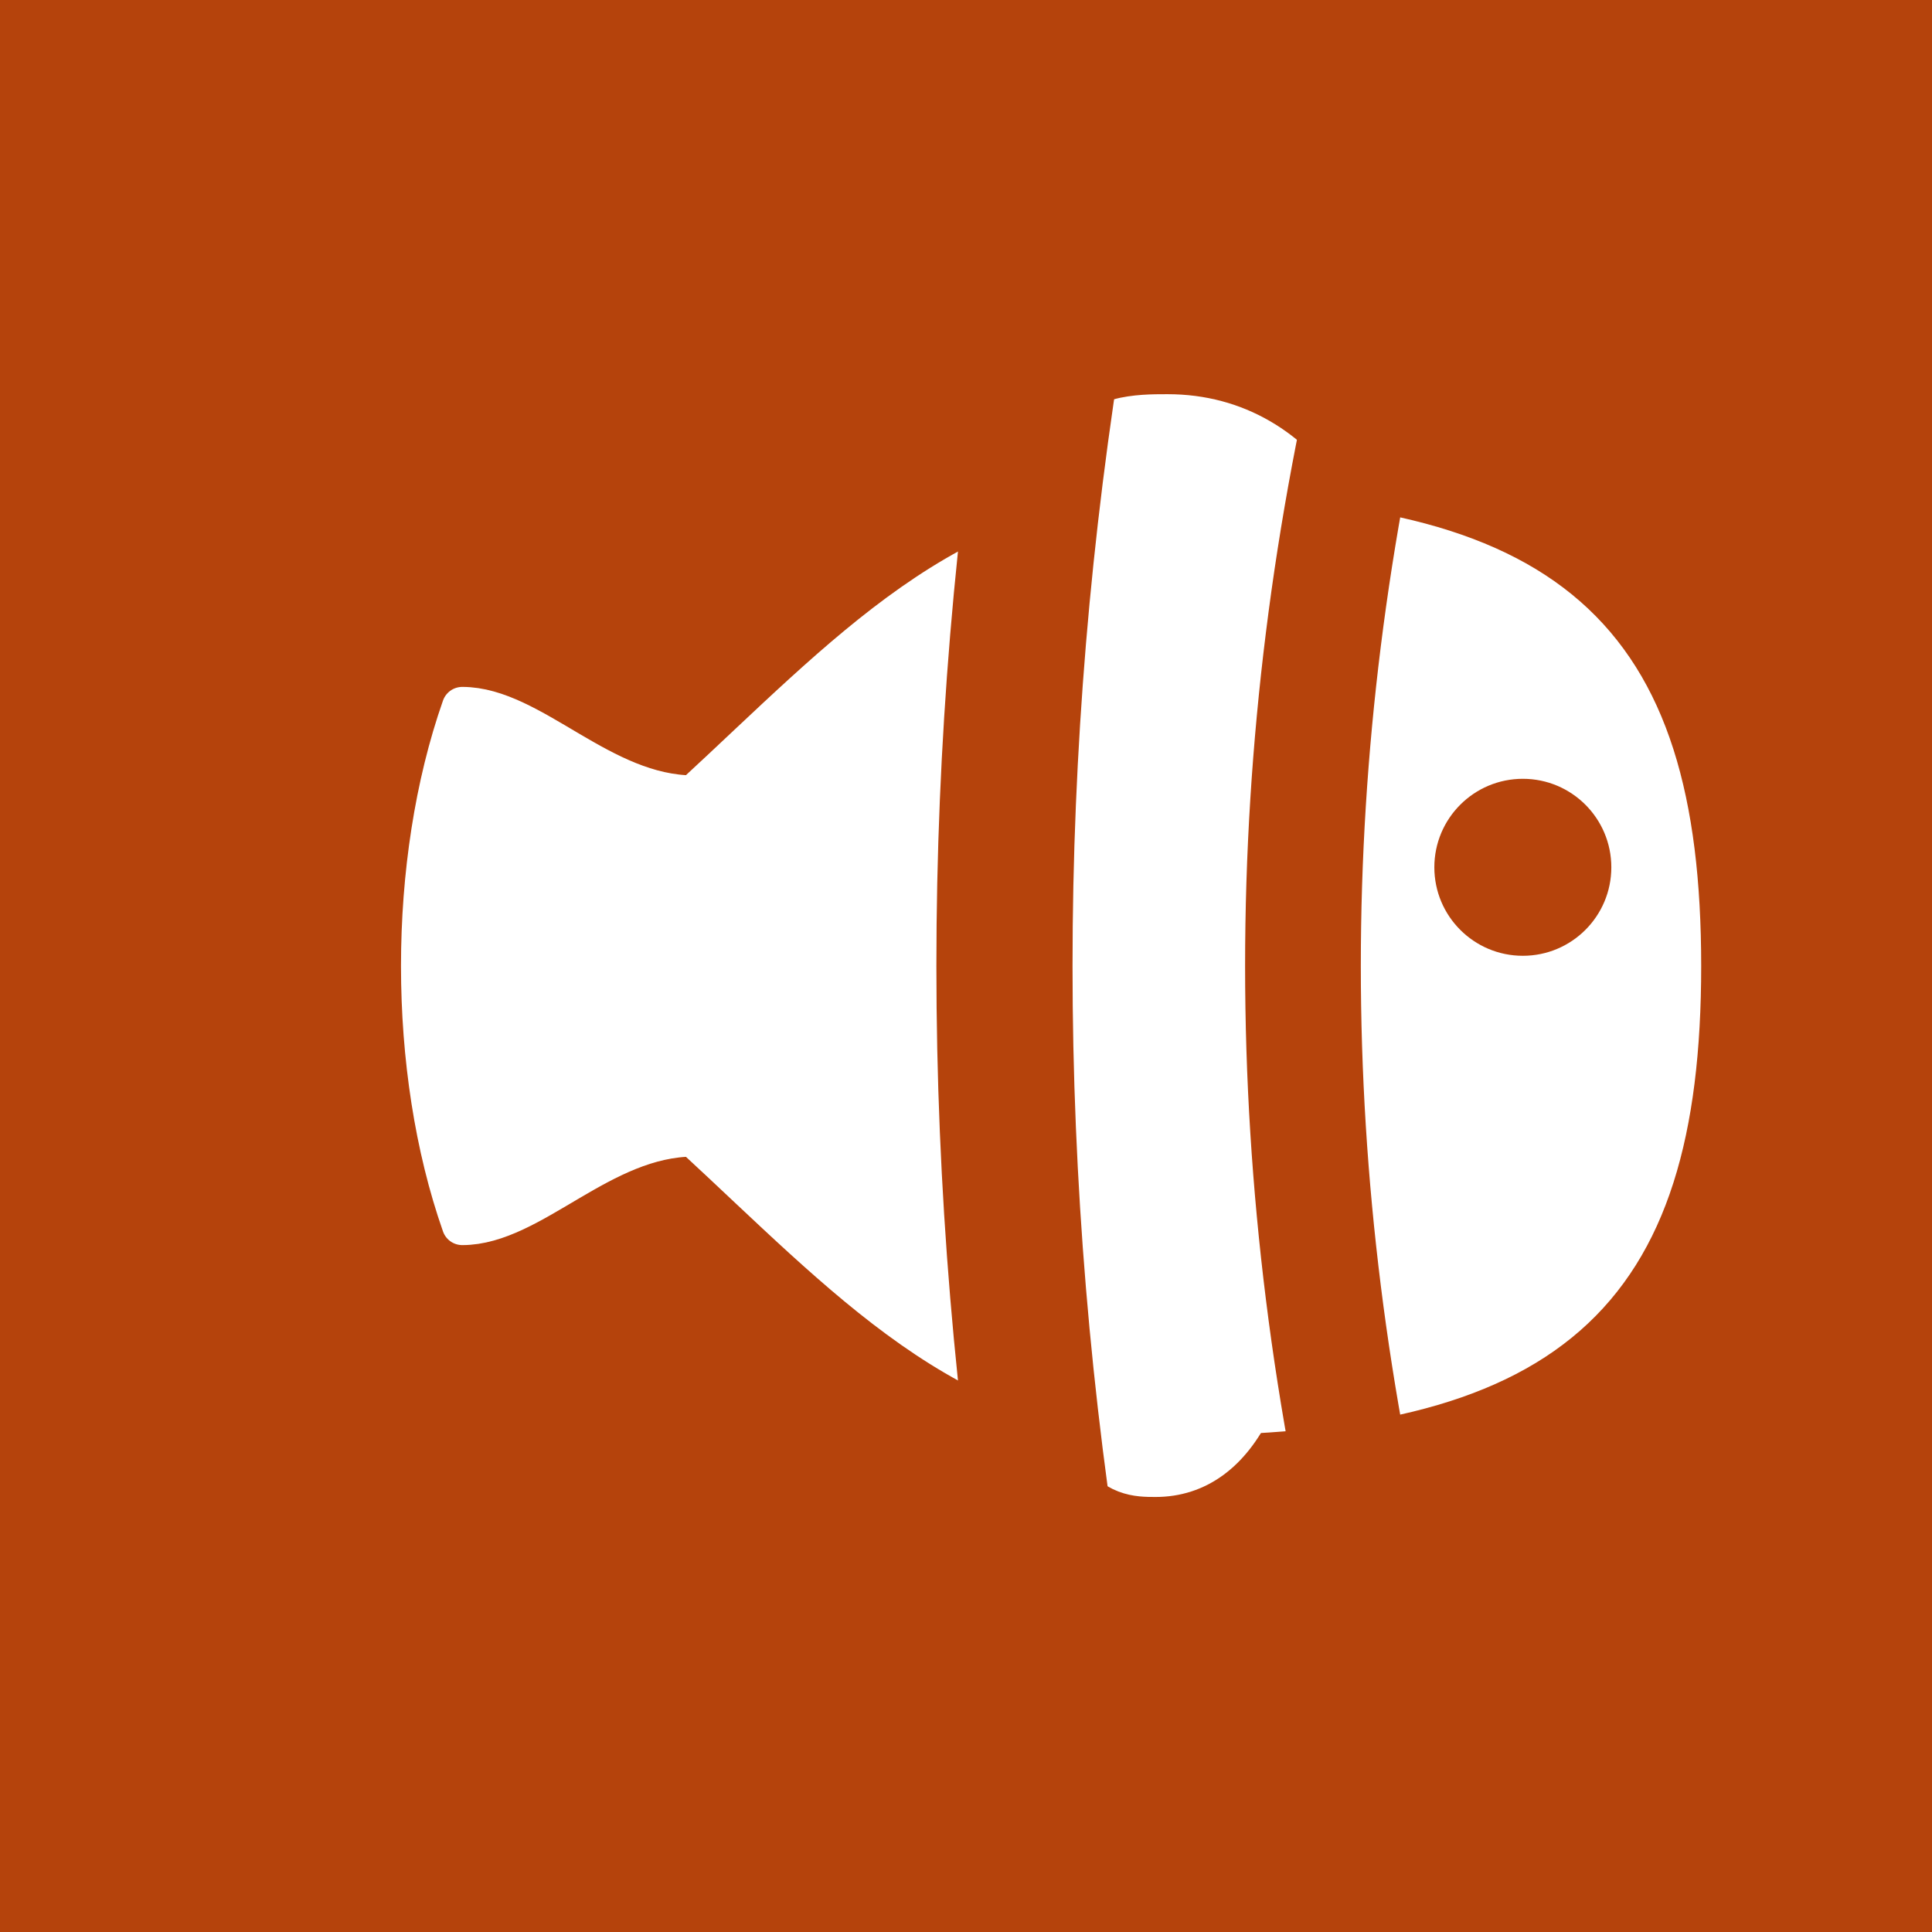
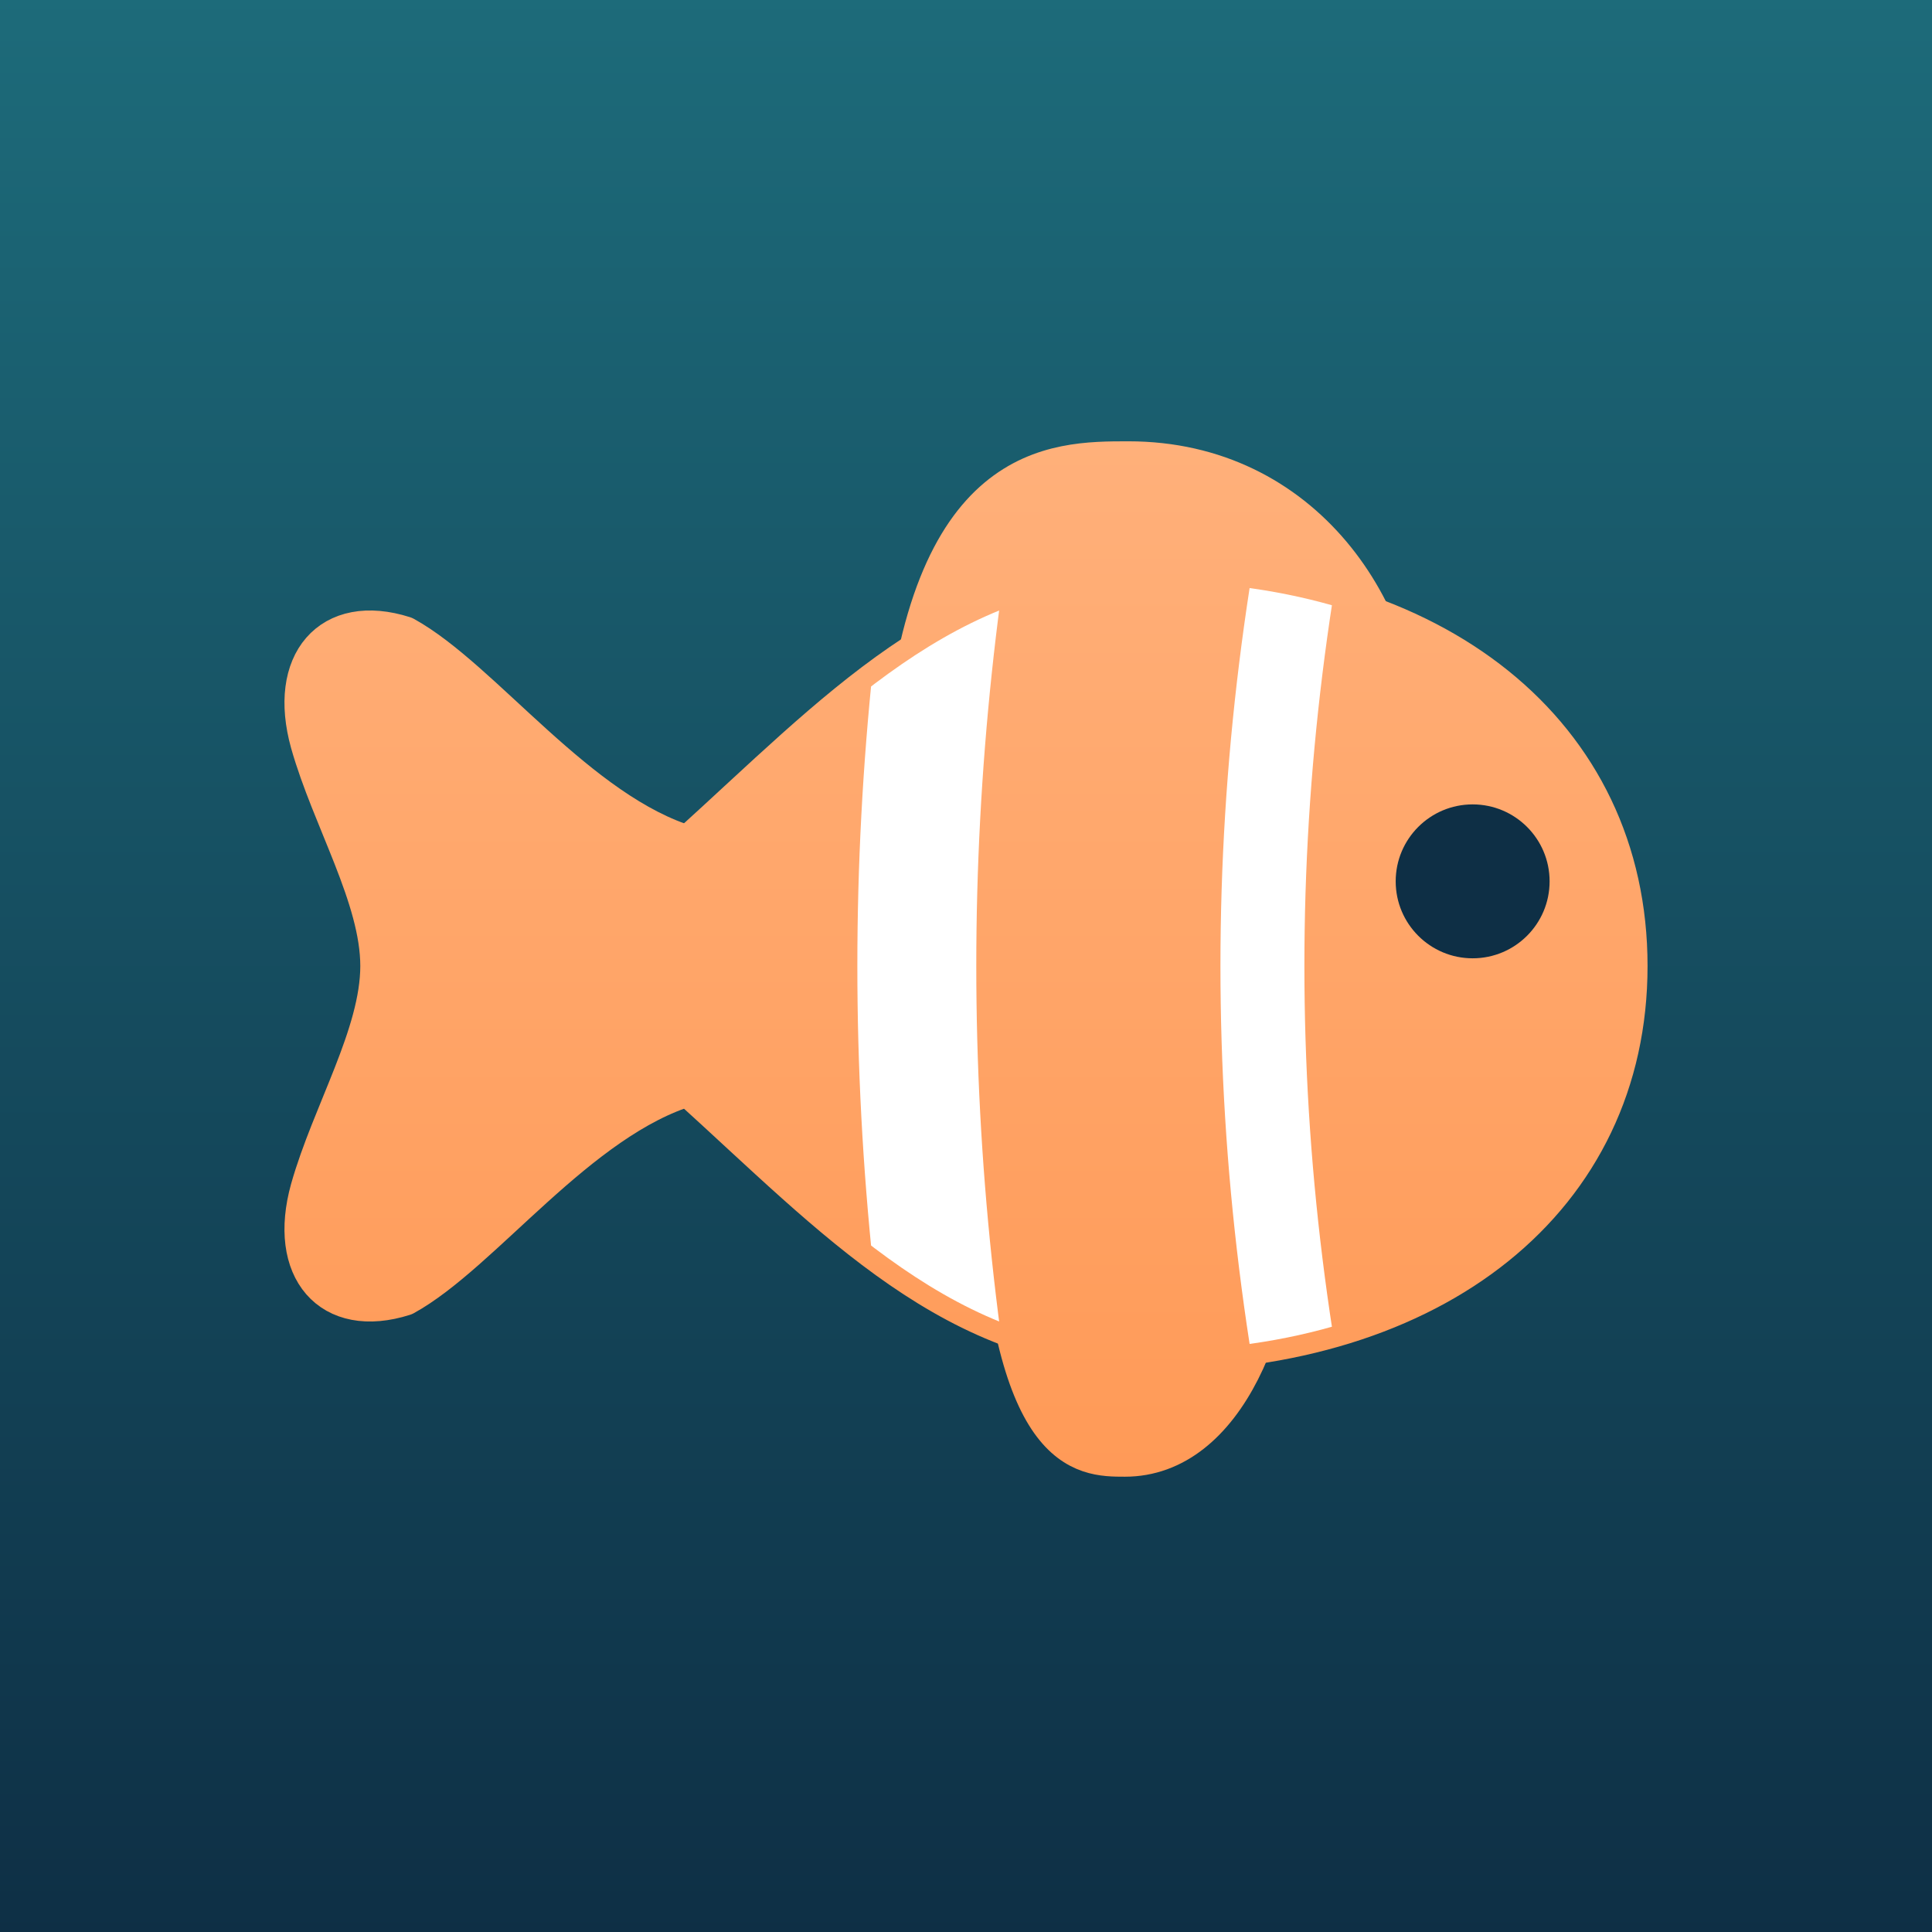
<svg xmlns="http://www.w3.org/2000/svg" viewBox="0 0 512 512" role="img" aria-label="Nemo">
  <defs>
-     <mask id="nemo-maskable-cut" maskUnits="userSpaceOnUse" x="-512" y="-512" width="1536" height="1536">
-       <rect x="-512" y="-512" width="1536" height="1536" fill="#fff" />
-       <g fill="none" stroke="#000">
-         <path d="M379 64Q331 256 379 448" stroke-width="34" />
-         <path d="M280.3 64Q248.3 256 280.3 448M286.3 64Q254.3 256 286.3 448" stroke-width="34" />
-       </g>
-       <circle cx="419.6" cy="227" r="26" fill="#000" />
-     </mask>
+     <linearGradient id="nemo-maskable-o" x1="0" y1="0" x2="0" y2="1">
+       <stop offset="0" stop-color="#1d6b7a" />
+       <stop offset="1" stop-color="#0e2f45" />
+     </linearGradient>
+     <linearGradient id="nemo-maskable-f" gradientUnits="userSpaceOnUse" x1="0" y1="106" x2="0" y2="402">
+       <stop offset="0" stop-color="#ffb07a" />
+       <stop offset="1" stop-color="#ff9a57" />
+     </linearGradient>
+     <clipPath id="nemo-maskable-b">
+       <path d="M184 222C226 184 260.2 146 315.3 146C397.3 146 452 190 452 256C452 322 397.3 366 315.3 366C260.2 366 226 328 184 290Z" />
+     </clipPath>
  </defs>
-   <rect width="512" height="512" fill="#b5430c" />
-   <g transform="translate(25.088 25.088) scale(0.902)">
-     <g fill="#ffffff" stroke="#ffffff" stroke-width="12" stroke-linejoin="round" mask="url(#nemo-maskable-cut)">
-       <path d="M176 206C220.5 165 256.7 124 315.2 124C426.8 124 466 158.3 466 256C466 353.7 426.8 388 315.2 388C256.7 388 220.5 347 176 306Z" />
-       <path d="M206 206L176 206C148.8 206 128.4 180 108 180C92 225.6 92 286.4 108 332C128.4 332 148.8 306 176 306L206 306ZM263 183.4C268.8 94 297.8 94 315.2 94C355.8 94 379 134.6 379 183.4ZM280.4 328.6C283.9 406 301.3 406 311.7 406C336.1 406 350 377.4 350 328.6Z" />
+   <rect width="512" height="512" fill="url(#nemo-maskable-o)" />
+   <g transform="translate(12.051 18.688) scale(0.927)">
+     <g fill="url(#nemo-maskable-f)" stroke="url(#nemo-maskable-f)" stroke-width="12" stroke-linejoin="round">
+       <path d="M184 222C226 184 260.2 146 315.3 146C397.3 146 452 190 452 256C452 322 397.3 366 315.3 366C260.2 366 226 328 184 290Z" />
+       <path d="M214 222L184 222C152.2 212.6 124.6 174.2 102.4 162C81.7 155.4 69.7 169.5 76 192.1C82.1 213.7 96 236.3 96 256C96 275.7 82.1 298.3 76 319.9C69.7 342.5 81.7 356.6 102.4 350C124.6 337.8 152.2 299.4 184 290L214 290ZM245.6 195.5C252.7 112 288.3 112 309.6 112C359.3 112 387.7 154.8 387.7 195.5ZM272.4 316.5C276.5 396 296.6 396 308.6 396C336.8 396 352.8 357.2 352.8 316.5Z" />
    </g>
+     <g fill="none" stroke="#ffffff" clip-path="url(#nemo-maskable-b)">
+       <path d="M368.9 86Q326.9 256 368.9 426" stroke-width="24" />
+       <path d="M262.1 86Q226.1 256 262.1 426M272.1 86Q236.1 256 272.1 426" stroke-width="24" />
+     </g>
+     <circle cx="408" cy="231.8" r="22" fill="#0e2f45" />
  </g>
</svg>
